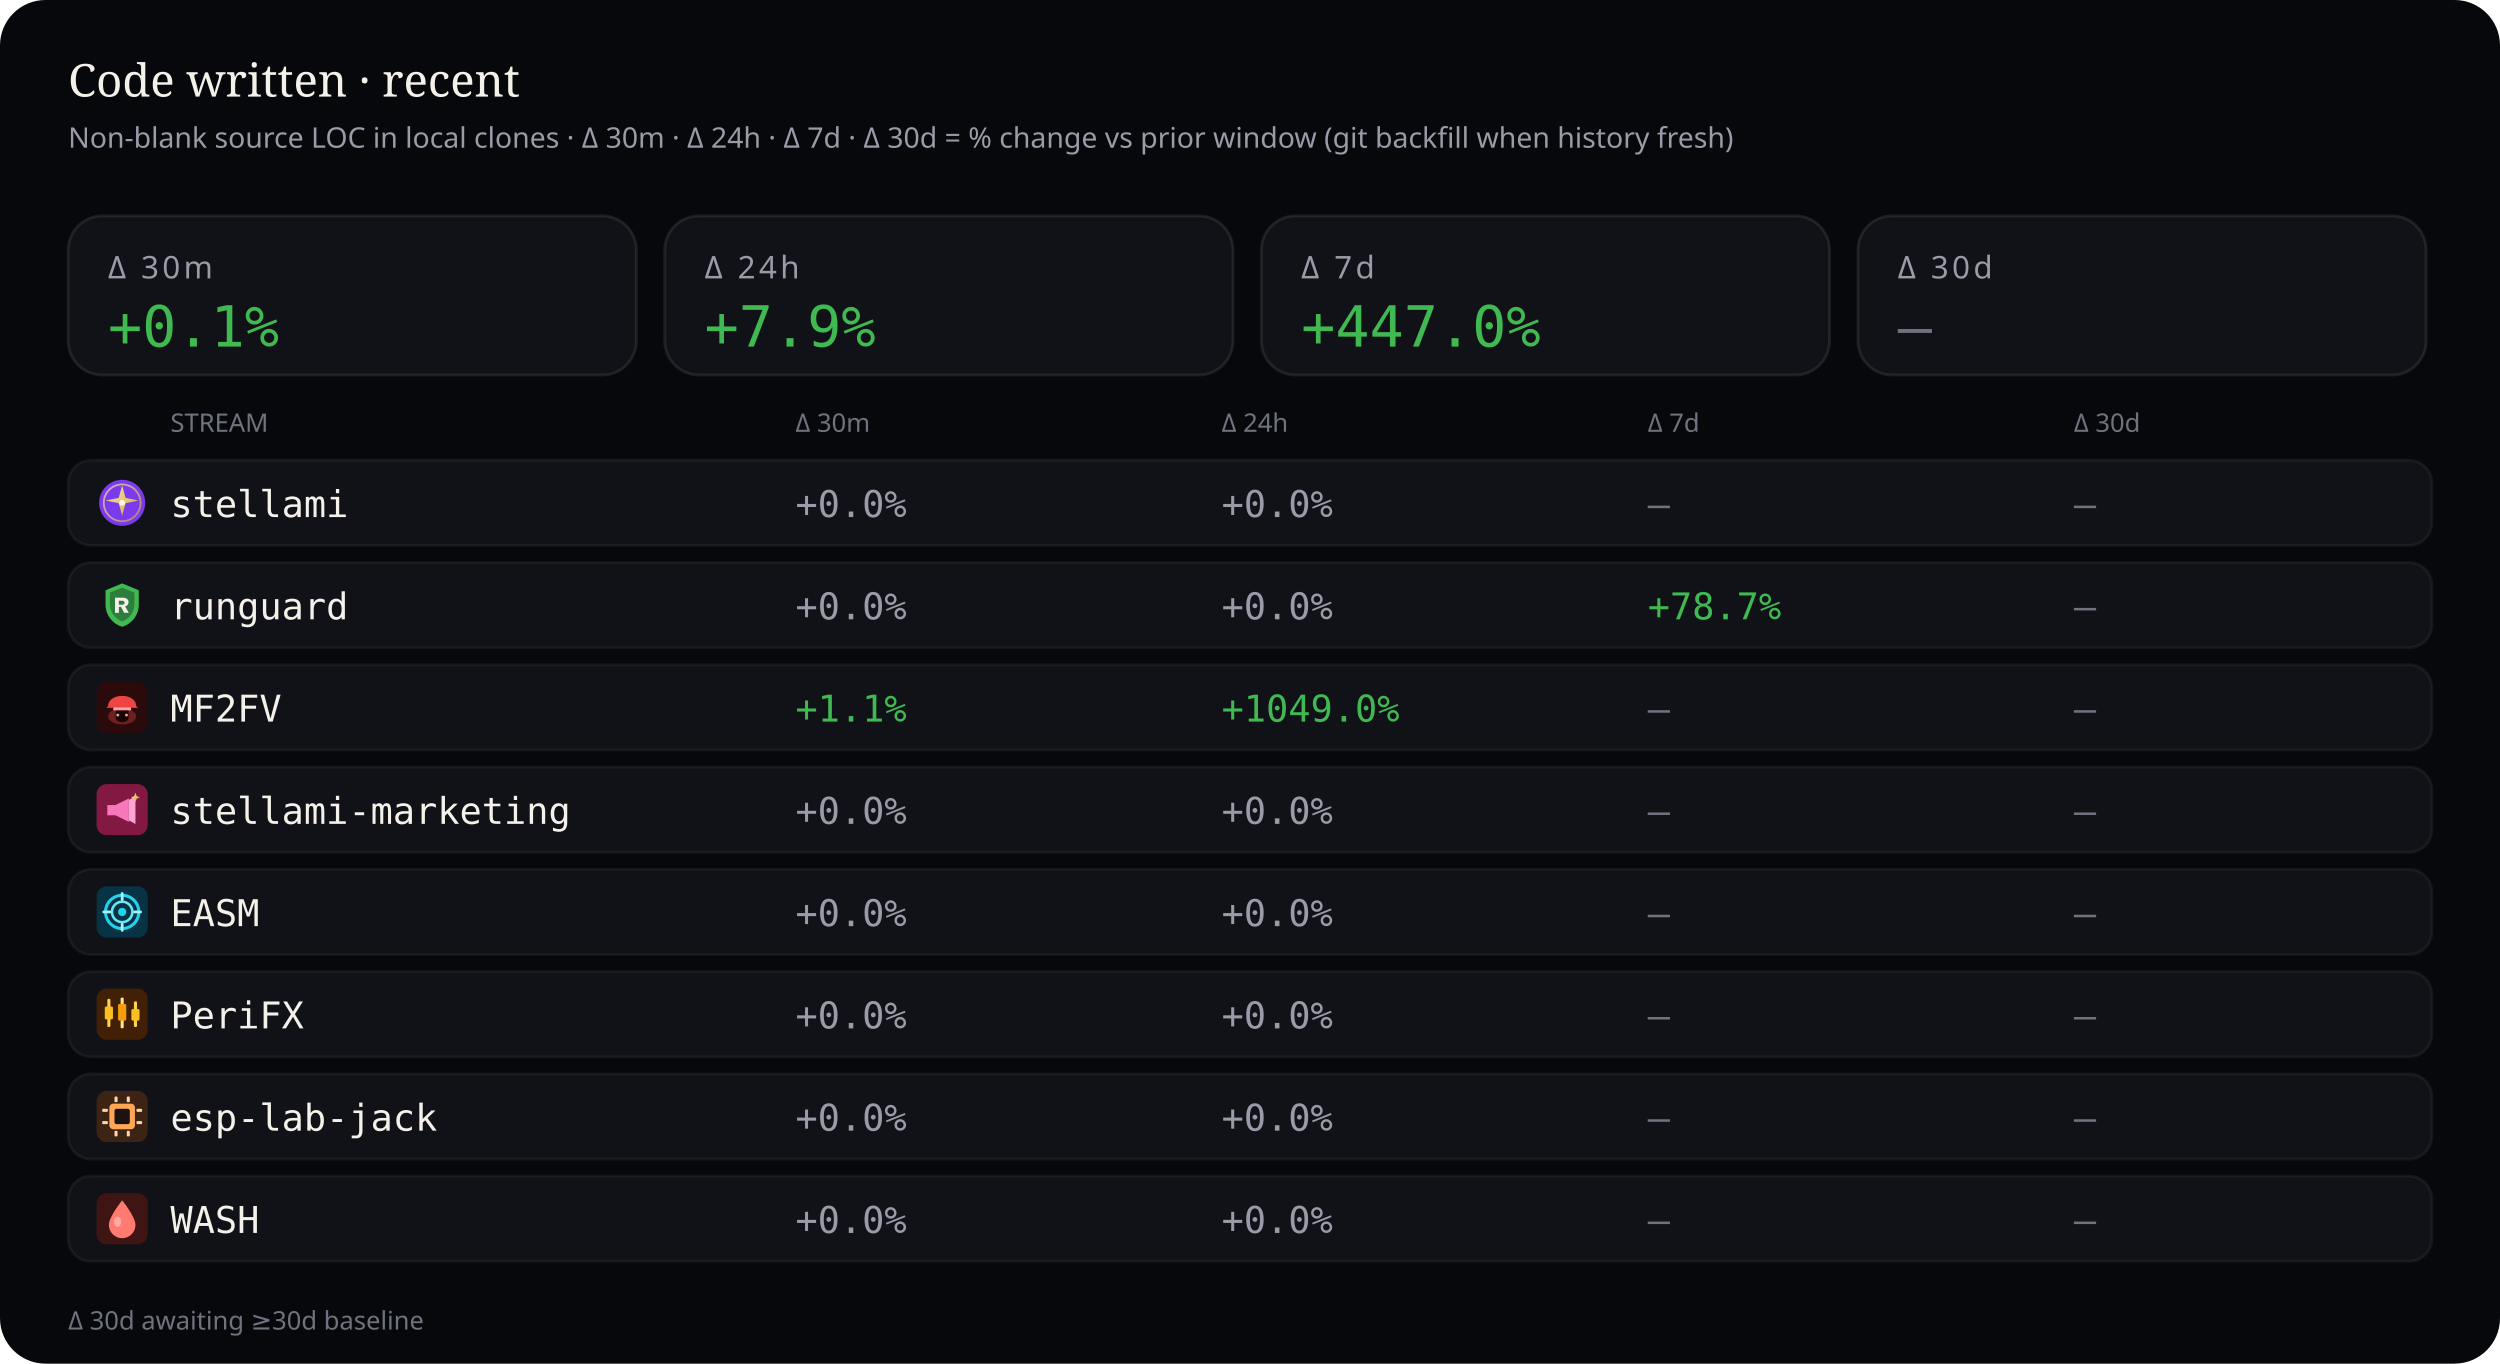
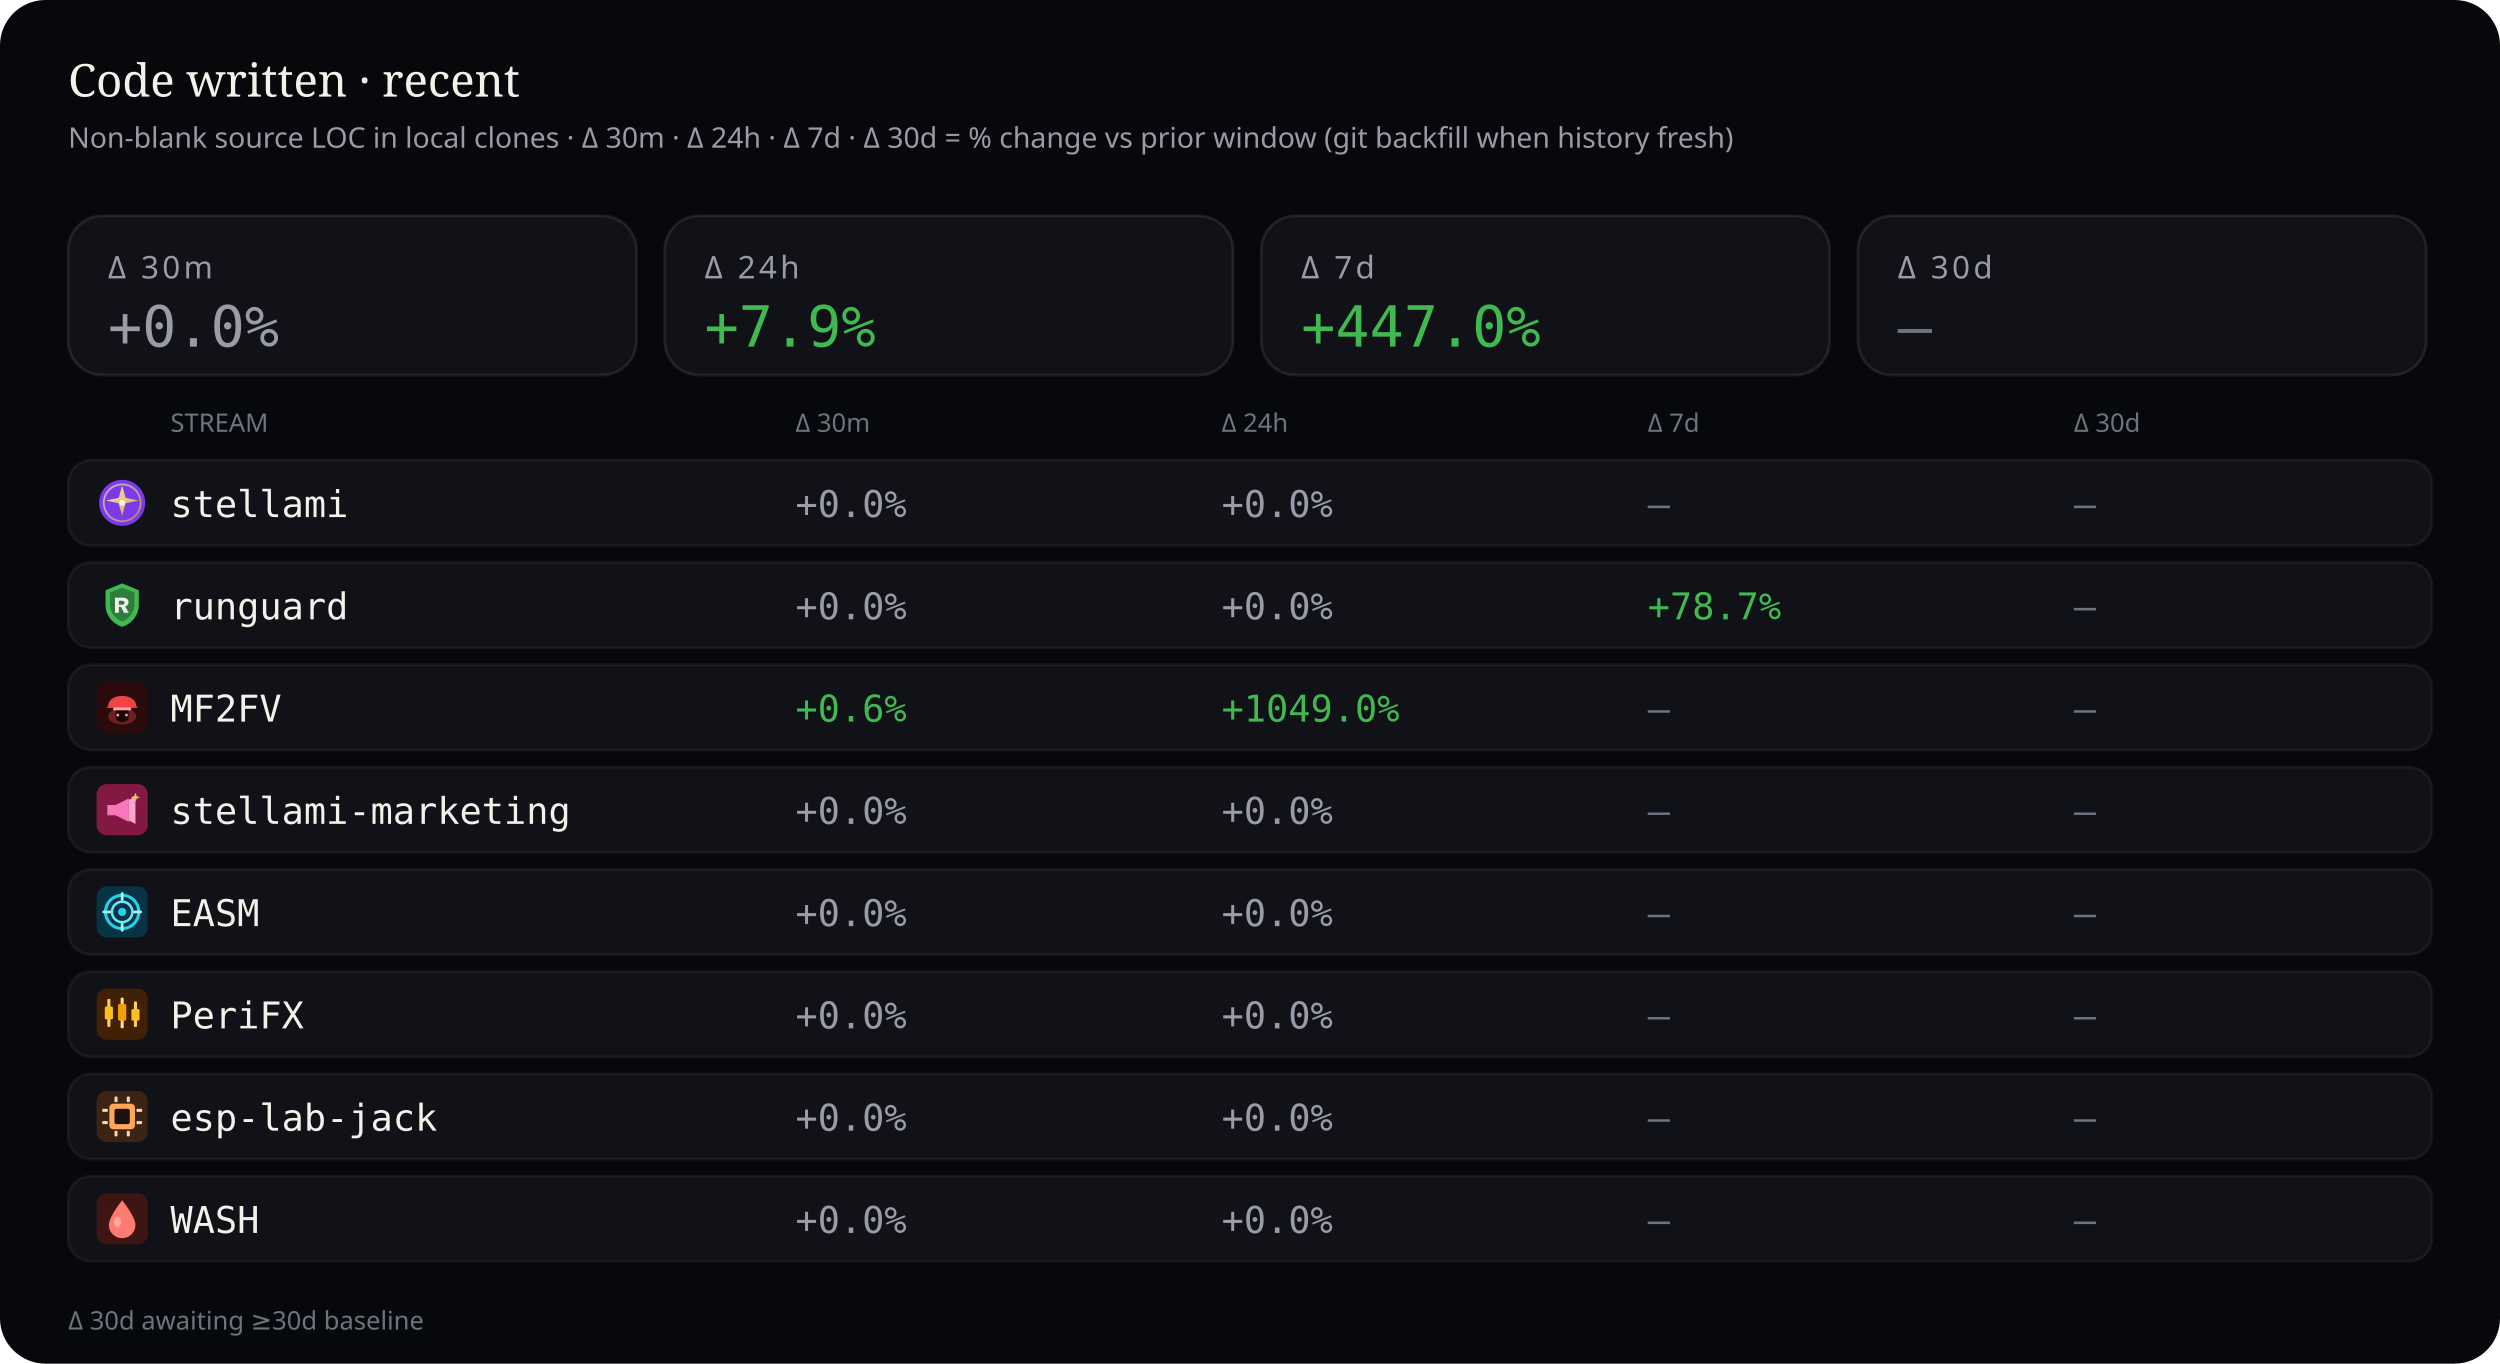
<svg xmlns="http://www.w3.org/2000/svg" viewBox="0 0 880 480" width="880" height="480" role="img" aria-label="Source code deltas — 30 minutes, 24 hours, 7 days, and 30 days">
  <rect width="880" height="480" rx="16" fill="#07080b" />
  <text x="24" y="34" fill="#f4f1ea" font-size="16" font-family="ui-serif, Georgia, serif">Code written · recent</text>
  <text x="24" y="52" fill="#9a9aa8" font-size="10" font-family="ui-sans-serif, system-ui, sans-serif">Non-blank source LOC in local clones · Δ 30m · Δ 24h · Δ 7d · Δ 30d = % change vs prior window (git backfill when history fresh)</text>
  <rect x="24" y="76" width="200" height="56" rx="12" fill="#101218" stroke="rgba(232,228,214,0.10)" />
  <text x="38" y="98" fill="#9a9aa8" font-size="11" font-family="ui-sans-serif, system-ui, sans-serif" letter-spacing="1.2">Δ 30m</text>
-   <text x="38" y="122" fill="#3fb950" font-size="20" font-family="ui-monospace, SFMono-Regular, monospace">+0.1%</text>
+   <text x="38" y="122" fill="#9a9aa8" font-size="20" font-family="ui-monospace, SFMono-Regular, monospace">+0.0%</text>
  <rect x="234" y="76" width="200" height="56" rx="12" fill="#101218" stroke="rgba(232,228,214,0.10)" />
  <text x="248" y="98" fill="#9a9aa8" font-size="11" font-family="ui-sans-serif, system-ui, sans-serif" letter-spacing="1.2">Δ 24h</text>
  <text x="248" y="122" fill="#3fb950" font-size="20" font-family="ui-monospace, SFMono-Regular, monospace">+7.9%</text>
  <rect x="444" y="76" width="200" height="56" rx="12" fill="#101218" stroke="rgba(232,228,214,0.10)" />
  <text x="458" y="98" fill="#9a9aa8" font-size="11" font-family="ui-sans-serif, system-ui, sans-serif" letter-spacing="1.2">Δ 7d</text>
  <text x="458" y="122" fill="#3fb950" font-size="20" font-family="ui-monospace, SFMono-Regular, monospace">+447.0%</text>
  <rect x="654" y="76" width="200" height="56" rx="12" fill="#101218" stroke="rgba(232,228,214,0.10)" />
  <text x="668" y="98" fill="#9a9aa8" font-size="11" font-family="ui-sans-serif, system-ui, sans-serif" letter-spacing="1.2">Δ 30d</text>
  <text x="668" y="122" fill="#6f7380" font-size="20" font-family="ui-monospace, SFMono-Regular, monospace">—</text>
  <text x="60" y="152" fill="#6f7380" font-size="9" font-family="ui-sans-serif, system-ui, sans-serif">STREAM</text>
  <text x="280" y="152" fill="#6f7380" font-size="9" font-family="ui-sans-serif, system-ui, sans-serif">Δ 30m</text>
  <text x="430" y="152" fill="#6f7380" font-size="9" font-family="ui-sans-serif, system-ui, sans-serif">Δ 24h</text>
  <text x="580" y="152" fill="#6f7380" font-size="9" font-family="ui-sans-serif, system-ui, sans-serif">Δ 7d</text>
  <text x="730" y="152" fill="#6f7380" font-size="9" font-family="ui-sans-serif, system-ui, sans-serif">Δ 30d</text>
  <rect x="24" y="162" width="832" height="30" rx="8" fill="#101218" stroke="rgba(232,228,214,0.06)" />
  <g id="stream_logo_stellami" class="stream_logo" data-stream="stellami" transform="translate(34.0,168.0) scale(0.9)" opacity="1.0">
    <defs>
      <linearGradient id="stream_logo_stellami-stellami-gold" x1="0%" y1="0%" x2="100%" y2="100%">
        <stop offset="0%" stop-color="#f5e6a8" />
        <stop offset="55%" stop-color="#e8c57a" />
        <stop offset="100%" stop-color="#c9a227" />
      </linearGradient>
    </defs>
    <circle cx="10" cy="10" r="9" fill="#7c3aed" />
    <circle cx="10" cy="10" r="7.2" fill="none" stroke="url(#stream_logo_stellami-stellami-gold)" stroke-width="0.7" opacity=".7" />
    <path fill="url(#stream_logo_stellami-stellami-gold)" d="M10 3.2 L11.35 8.05 L16.4 9.1 L11.35 10.15 L10 15 L8.65 10.15 L3.6 9.1 L8.65 8.05 Z" />
    <circle cx="10" cy="10" r="1.15" fill="#fff8e8" />
  </g>
  <use class="stream_logo" data-stream="stellami" href="#stream_logo_stellami" x="34.0" y="168.0" width="18" height="18" opacity="0" />
  <text x="60" y="182" fill="#f4f1ea" font-size="13" font-family="ui-monospace, SFMono-Regular, monospace">stellami</text>
  <text x="280" y="182" fill="#9a9aa8" font-size="13" font-family="ui-monospace, SFMono-Regular, monospace">+0.0%</text>
  <text x="430" y="182" fill="#9a9aa8" font-size="13" font-family="ui-monospace, SFMono-Regular, monospace">+0.0%</text>
  <text x="580" y="182" fill="#6f7380" font-size="13" font-family="ui-monospace, SFMono-Regular, monospace">—</text>
  <text x="730" y="182" fill="#6f7380" font-size="13" font-family="ui-monospace, SFMono-Regular, monospace">—</text>
  <rect x="24" y="198" width="832" height="30" rx="8" fill="#101218" stroke="rgba(232,228,214,0.06)" />
  <g id="stream_logo_runguard" class="stream_logo" data-stream="runguard" transform="translate(34.0,204.0) scale(0.9)" opacity="1.0">
    <path fill="#3fb950" d="M10 1.5 L16.5 4.2 V9.8 C16.5 14.1 13.6 17.4 10 18.5 C6.4 17.4 3.5 14.1 3.5 9.8 V4.2 Z" />
    <path fill="#0d1117" fill-opacity=".35" d="M10 3.2 L14.8 5.1 V9.7 C14.8 12.9 12.6 15.4 10 16.4 C7.4 15.4 5.2 12.9 5.2 9.7 V5.1 Z" />
    <path fill="#f4f1ea" d="M7.2 7.1h3.1c1.35 0 2.2.7 2.2 1.75 0 .85-.5 1.45-1.35 1.65L12.6 13h-1.85l-1.2-2.35H8.7V13H7.2V7.1zm1.5 1.2v1.55h1.35c.55 0 .9-.28.9-.75s-.35-.8-.9-.8H8.7z" />
  </g>
  <use class="stream_logo" data-stream="runguard" href="#stream_logo_runguard" x="34.0" y="204.0" width="18" height="18" opacity="0" />
  <text x="60" y="218" fill="#f4f1ea" font-size="13" font-family="ui-monospace, SFMono-Regular, monospace">runguard</text>
  <text x="280" y="218" fill="#9a9aa8" font-size="13" font-family="ui-monospace, SFMono-Regular, monospace">+0.0%</text>
  <text x="430" y="218" fill="#9a9aa8" font-size="13" font-family="ui-monospace, SFMono-Regular, monospace">+0.0%</text>
  <text x="580" y="218" fill="#3fb950" font-size="13" font-family="ui-monospace, SFMono-Regular, monospace">+78.7%</text>
  <text x="730" y="218" fill="#6f7380" font-size="13" font-family="ui-monospace, SFMono-Regular, monospace">—</text>
  <rect x="24" y="234" width="832" height="30" rx="8" fill="#101218" stroke="rgba(232,228,214,0.06)" />
  <g id="stream_logo_mf2fv" class="stream_logo" data-stream="mf2fv" transform="translate(34.0,240.0) scale(0.9)" opacity="1.0">
    <rect width="20" height="20" rx="4" fill="#2a0a0a" />
    <ellipse cx="10" cy="13.5" rx="5.5" ry="3.2" fill="#ef4444" opacity=".35" />
    <path fill="#ef4444" d="M4.5 9.5 C4.5 7.2 6.8 5.5 10 5.5 S15.5 7.2 15.5 9.5 L16.2 10.2 H3.8 Z" />
    <rect x="6.5" y="10" width="7" height="1.2" rx="0.4" fill="#fca5a5" />
    <path fill="#1a0505" d="M7.5 11.2 h5 v2.8 c0 1-1.1 1.8-2.5 1.8 s-2.5-.8-2.5-1.8 v-2.8z" />
    <circle cx="8.3" cy="13" r="0.55" fill="#fca5a5" />
    <circle cx="11.7" cy="13" r="0.55" fill="#fca5a5" />
  </g>
  <use class="stream_logo" data-stream="mf2fv" href="#stream_logo_mf2fv" x="34.0" y="240.0" width="18" height="18" opacity="0" />
  <text x="60" y="254" fill="#f4f1ea" font-size="13" font-family="ui-monospace, SFMono-Regular, monospace">MF2FV</text>
-   <text x="280" y="254" fill="#3fb950" font-size="13" font-family="ui-monospace, SFMono-Regular, monospace">+1.1%</text>
+   <text x="280" y="254" fill="#3fb950" font-size="13" font-family="ui-monospace, SFMono-Regular, monospace">+0.6%</text>
  <text x="430" y="254" fill="#3fb950" font-size="13" font-family="ui-monospace, SFMono-Regular, monospace">+1049.0%</text>
  <text x="580" y="254" fill="#6f7380" font-size="13" font-family="ui-monospace, SFMono-Regular, monospace">—</text>
  <text x="730" y="254" fill="#6f7380" font-size="13" font-family="ui-monospace, SFMono-Regular, monospace">—</text>
  <rect x="24" y="270" width="832" height="30" rx="8" fill="#101218" stroke="rgba(232,228,214,0.06)" />
  <g id="stream_logo_stellami-marketing" class="stream_logo" data-stream="stellami-marketing" transform="translate(34.0,276.0) scale(0.9)" opacity="1.0">
    <defs>
      <linearGradient id="stream_logo_stellami-marketing-smkt-gold" x1="0%" y1="0%" x2="100%" y2="100%">
        <stop offset="0%" stop-color="#f5e6a8" />
        <stop offset="100%" stop-color="#c9a227" />
      </linearGradient>
    </defs>
    <rect width="20" height="20" rx="4" fill="#831843" />
    <path fill="#f778ba" d="M4.2 8.2h3.2l5.2-2.6v9.2l-5.2-2.6H4.2z" />
    <path fill="#fda4d0" d="M12.6 6.2l2.6-1.4v10.8l-2.6-1.4z" />
    <path fill="url(#stream_logo_stellami-marketing-smkt-gold)" d="M15.2 3.4 L15.7 4.7 L17 5.2 L15.7 5.7 L15.2 7 L14.7 5.7 L13.4 5.2 L14.7 4.7 Z" />
  </g>
  <use class="stream_logo" data-stream="stellami-marketing" href="#stream_logo_stellami-marketing" x="34.0" y="276.0" width="18" height="18" opacity="0" />
  <text x="60" y="290" fill="#f4f1ea" font-size="13" font-family="ui-monospace, SFMono-Regular, monospace">stellami-marketing</text>
  <text x="280" y="290" fill="#9a9aa8" font-size="13" font-family="ui-monospace, SFMono-Regular, monospace">+0.0%</text>
  <text x="430" y="290" fill="#9a9aa8" font-size="13" font-family="ui-monospace, SFMono-Regular, monospace">+0.0%</text>
  <text x="580" y="290" fill="#6f7380" font-size="13" font-family="ui-monospace, SFMono-Regular, monospace">—</text>
  <text x="730" y="290" fill="#6f7380" font-size="13" font-family="ui-monospace, SFMono-Regular, monospace">—</text>
  <rect x="24" y="306" width="832" height="30" rx="8" fill="#101218" stroke="rgba(232,228,214,0.06)" />
  <g id="stream_logo_easm" class="stream_logo" data-stream="easm" transform="translate(34.0,312.0) scale(0.9)" opacity="1.0">
    <rect width="20" height="20" rx="4" fill="#083344" />
    <circle cx="10" cy="10" r="6.5" fill="none" stroke="#22d3ee" stroke-width="1.2" />
    <circle cx="10" cy="10" r="4" fill="none" stroke="#67e8f9" stroke-width="1" />
    <circle cx="10" cy="10" r="1.6" fill="#22d3ee" />
    <path d="M10 2.8 V5.2 M10 14.8 V17.2 M2.8 10 H5.2 M14.8 10 H17.2" stroke="#a5f3fc" stroke-width="1.1" stroke-linecap="round" />
  </g>
  <use class="stream_logo" data-stream="easm" href="#stream_logo_easm" x="34.0" y="312.0" width="18" height="18" opacity="0" />
  <text x="60" y="326" fill="#f4f1ea" font-size="13" font-family="ui-monospace, SFMono-Regular, monospace">EASM</text>
  <text x="280" y="326" fill="#9a9aa8" font-size="13" font-family="ui-monospace, SFMono-Regular, monospace">+0.0%</text>
  <text x="430" y="326" fill="#9a9aa8" font-size="13" font-family="ui-monospace, SFMono-Regular, monospace">+0.0%</text>
  <text x="580" y="326" fill="#6f7380" font-size="13" font-family="ui-monospace, SFMono-Regular, monospace">—</text>
  <text x="730" y="326" fill="#6f7380" font-size="13" font-family="ui-monospace, SFMono-Regular, monospace">—</text>
  <rect x="24" y="342" width="832" height="30" rx="8" fill="#101218" stroke="rgba(232,228,214,0.06)" />
  <g id="stream_logo_peri" class="stream_logo" data-stream="peri" transform="translate(34.0,348.0) scale(0.9)" opacity="1.0">
    <rect width="20" height="20" rx="4" fill="#422006" />
    <rect x="4.2" y="4" width="1.2" height="11" rx="0.4" fill="#fcd34d" />
    <rect x="3.2" y="7" width="3.2" height="5" rx="0.5" fill="#fbbf24" />
    <rect x="9.4" y="3.5" width="1.2" height="12" rx="0.4" fill="#fde68a" />
    <rect x="8.4" y="6" width="3.2" height="6.5" rx="0.5" fill="#f59e0b" />
    <rect x="14.6" y="5" width="1.2" height="10" rx="0.4" fill="#fcd34d" />
    <rect x="13.6" y="8" width="3.2" height="4.5" rx="0.5" fill="#fbbf24" />
  </g>
  <use class="stream_logo" data-stream="peri" href="#stream_logo_peri" x="34.0" y="348.0" width="18" height="18" opacity="0" />
  <text x="60" y="362" fill="#f4f1ea" font-size="13" font-family="ui-monospace, SFMono-Regular, monospace">PeriFX</text>
  <text x="280" y="362" fill="#9a9aa8" font-size="13" font-family="ui-monospace, SFMono-Regular, monospace">+0.0%</text>
  <text x="430" y="362" fill="#9a9aa8" font-size="13" font-family="ui-monospace, SFMono-Regular, monospace">+0.0%</text>
  <text x="580" y="362" fill="#6f7380" font-size="13" font-family="ui-monospace, SFMono-Regular, monospace">—</text>
  <text x="730" y="362" fill="#6f7380" font-size="13" font-family="ui-monospace, SFMono-Regular, monospace">—</text>
  <rect x="24" y="378" width="832" height="30" rx="8" fill="#101218" stroke="rgba(232,228,214,0.06)" />
  <g id="stream_logo_esp-lab-jack" class="stream_logo" data-stream="esp-lab-jack" transform="translate(34.0,384.0) scale(0.9)" opacity="1.0">
    <rect width="20" height="20" rx="4" fill="#3d2314" />
    <rect x="5" y="5" width="10" height="10" rx="1.5" fill="#ffa657" />
    <rect x="7" y="7" width="6" height="6" rx="0.8" fill="#1c1210" />
    <rect x="2.2" y="7" width="2.2" height="1.2" rx="0.3" fill="#ffd4a8" />
    <rect x="2.2" y="11.8" width="2.2" height="1.2" rx="0.3" fill="#ffd4a8" />
    <rect x="15.6" y="7" width="2.2" height="1.2" rx="0.3" fill="#ffd4a8" />
    <rect x="15.6" y="11.8" width="2.2" height="1.2" rx="0.3" fill="#ffd4a8" />
    <rect x="7" y="2.2" width="1.2" height="2.2" rx="0.3" fill="#ffd4a8" />
    <rect x="11.8" y="2.2" width="1.2" height="2.2" rx="0.3" fill="#ffd4a8" />
    <rect x="7" y="15.6" width="1.2" height="2.2" rx="0.3" fill="#ffd4a8" />
    <rect x="11.8" y="15.6" width="1.2" height="2.2" rx="0.3" fill="#ffd4a8" />
  </g>
  <use class="stream_logo" data-stream="esp-lab-jack" href="#stream_logo_esp-lab-jack" x="34.0" y="384.0" width="18" height="18" opacity="0" />
  <text x="60" y="398" fill="#f4f1ea" font-size="13" font-family="ui-monospace, SFMono-Regular, monospace">esp-lab-jack</text>
  <text x="280" y="398" fill="#9a9aa8" font-size="13" font-family="ui-monospace, SFMono-Regular, monospace">+0.0%</text>
  <text x="430" y="398" fill="#9a9aa8" font-size="13" font-family="ui-monospace, SFMono-Regular, monospace">+0.0%</text>
  <text x="580" y="398" fill="#6f7380" font-size="13" font-family="ui-monospace, SFMono-Regular, monospace">—</text>
  <text x="730" y="398" fill="#6f7380" font-size="13" font-family="ui-monospace, SFMono-Regular, monospace">—</text>
  <rect x="24" y="414" width="832" height="30" rx="8" fill="#101218" stroke="rgba(232,228,214,0.06)" />
  <g id="stream_logo_wash" class="stream_logo" data-stream="wash" transform="translate(34.0,420.0) scale(0.9)" opacity="1.0">
    <rect width="20" height="20" rx="4" fill="#3f1513" />
    <path fill="#ff7b72" d="M10 2.8 C10 2.8 15.2 9.2 15.2 12.4 A5.2 5.2 0 0 1 4.8 12.4 C4.8 9.2 10 2.8 10 2.8 Z" />
    <ellipse cx="8.2" cy="11.2" rx="1.4" ry="2" fill="#ffd0cc" opacity=".55" />
  </g>
  <use class="stream_logo" data-stream="wash" href="#stream_logo_wash" x="34.0" y="420.0" width="18" height="18" opacity="0" />
  <text x="60" y="434" fill="#f4f1ea" font-size="13" font-family="ui-monospace, SFMono-Regular, monospace">WASH</text>
  <text x="280" y="434" fill="#9a9aa8" font-size="13" font-family="ui-monospace, SFMono-Regular, monospace">+0.0%</text>
  <text x="430" y="434" fill="#9a9aa8" font-size="13" font-family="ui-monospace, SFMono-Regular, monospace">+0.0%</text>
  <text x="580" y="434" fill="#6f7380" font-size="13" font-family="ui-monospace, SFMono-Regular, monospace">—</text>
  <text x="730" y="434" fill="#6f7380" font-size="13" font-family="ui-monospace, SFMono-Regular, monospace">—</text>
  <text x="24" y="468" fill="#6f7380" font-size="9" font-family="ui-sans-serif, system-ui, sans-serif">Δ 30d awaiting ≥30d baseline</text>
</svg>
